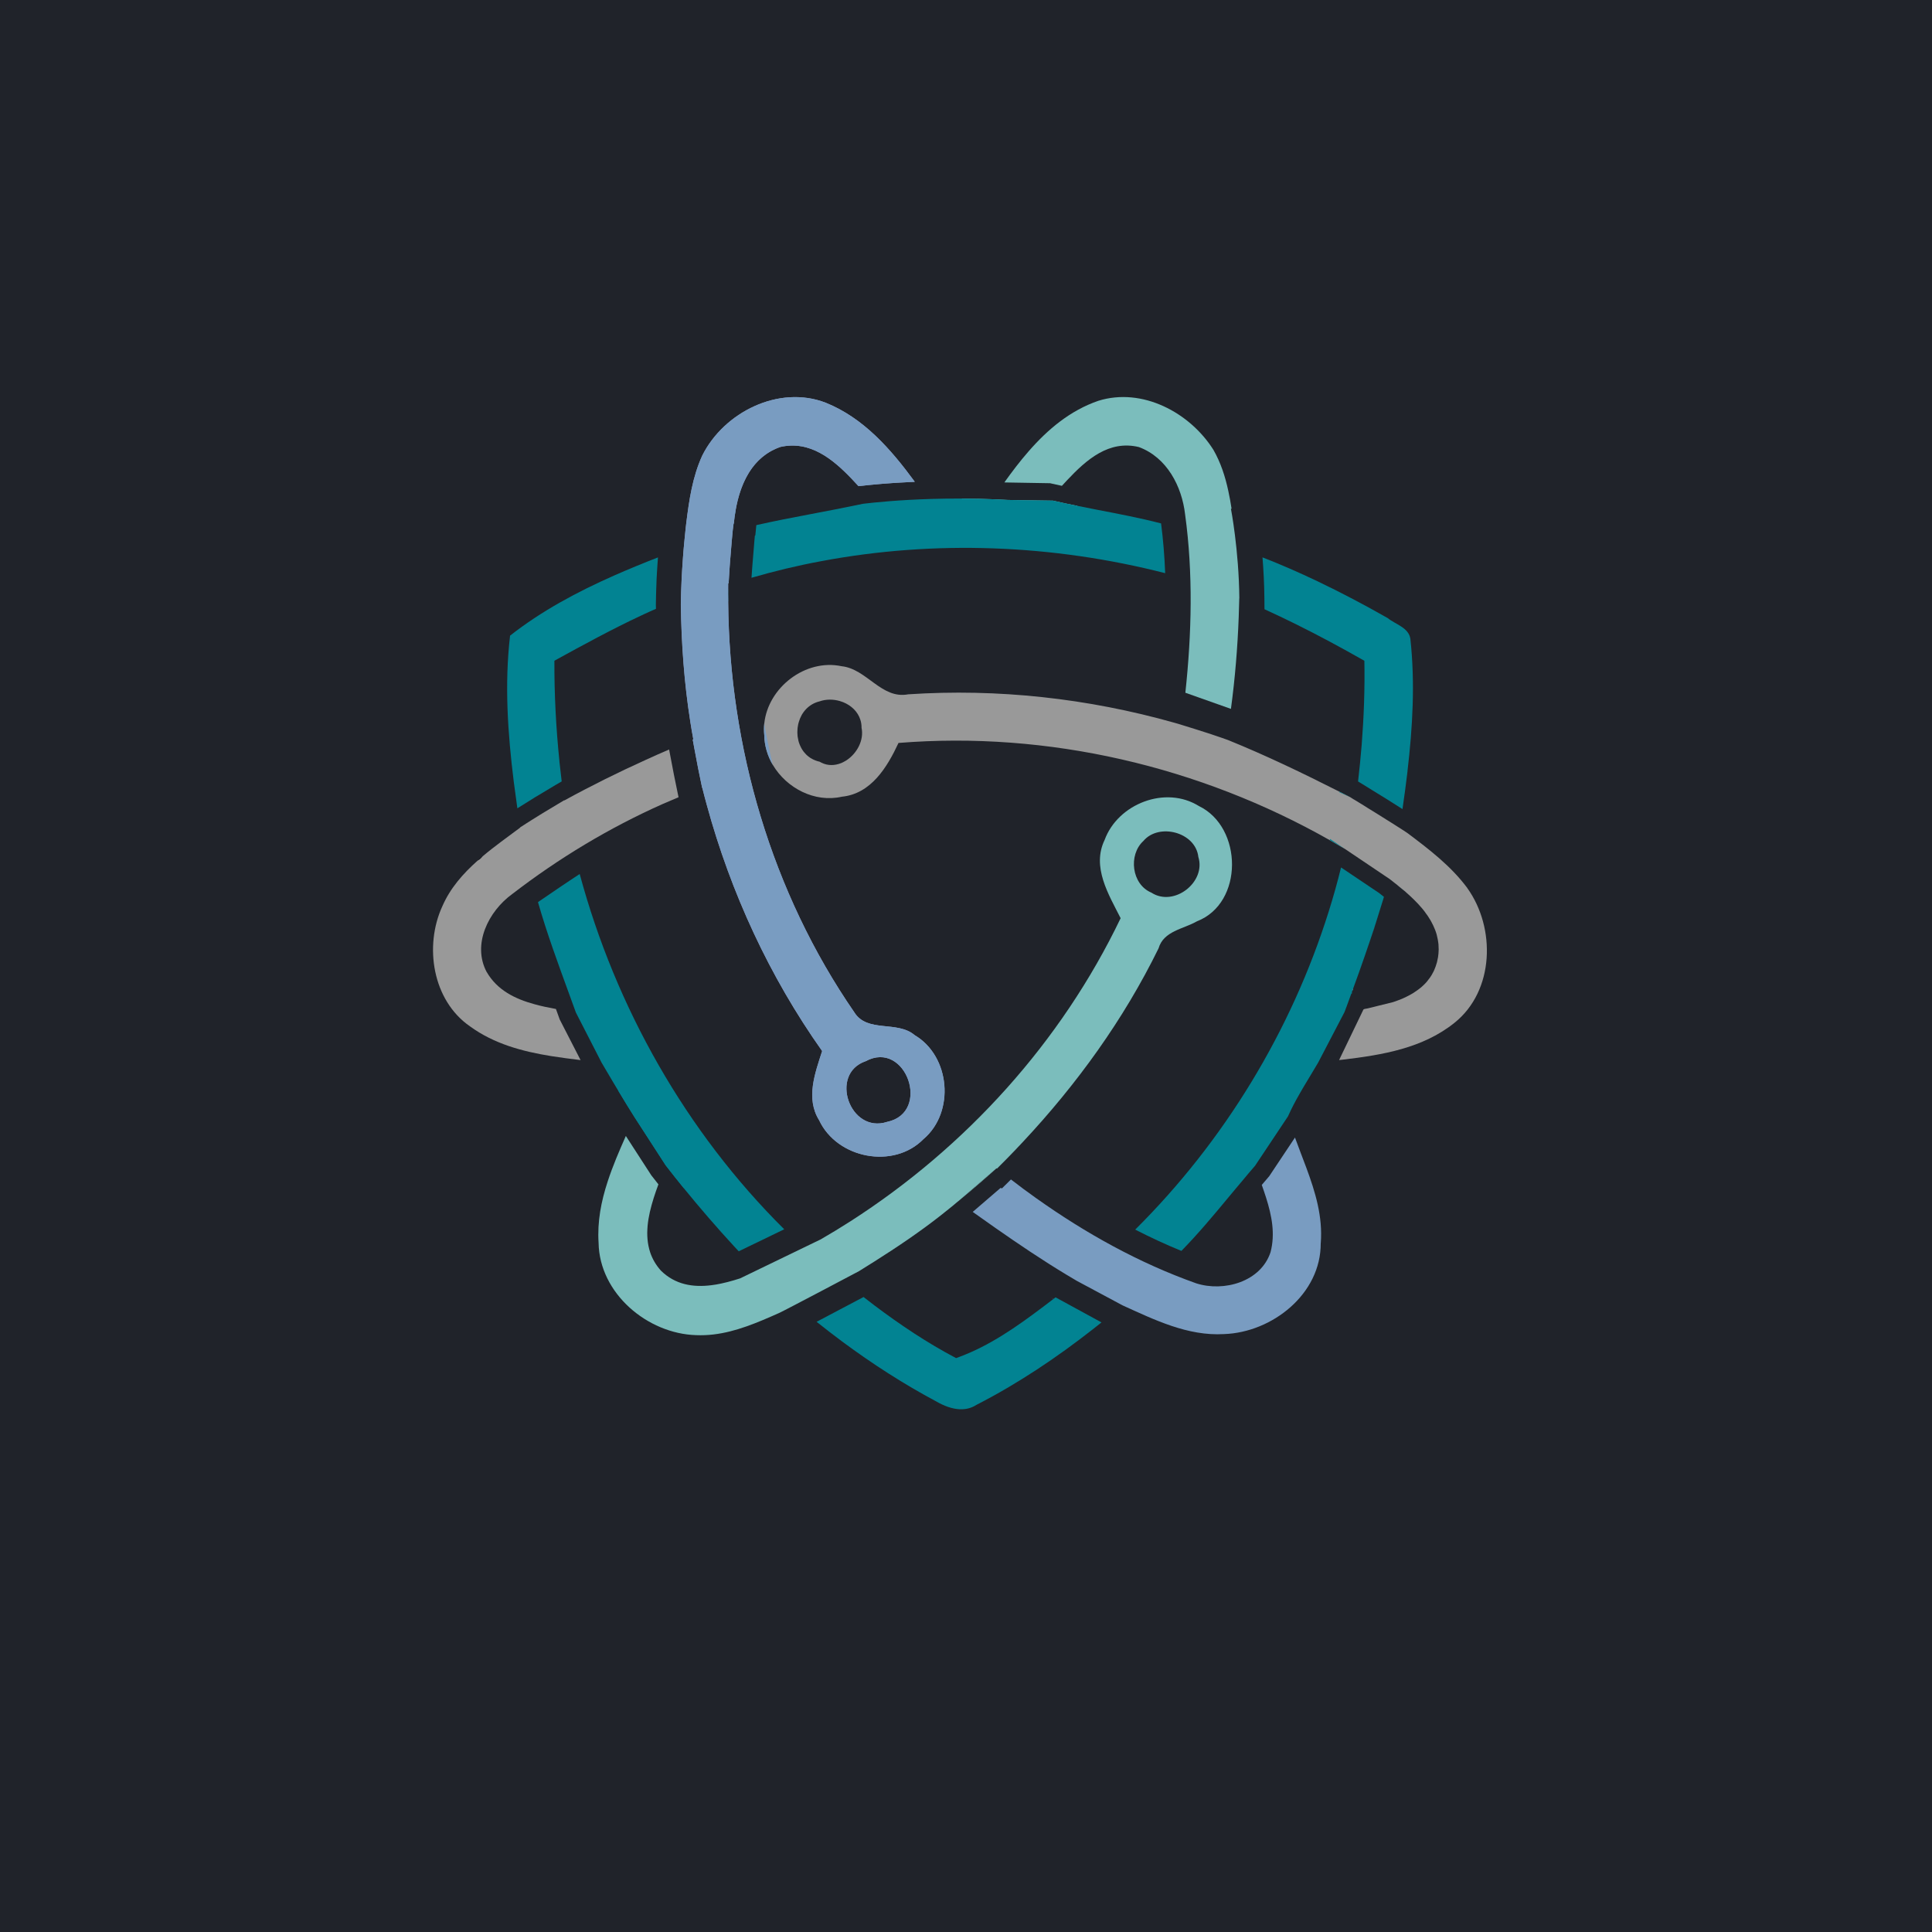
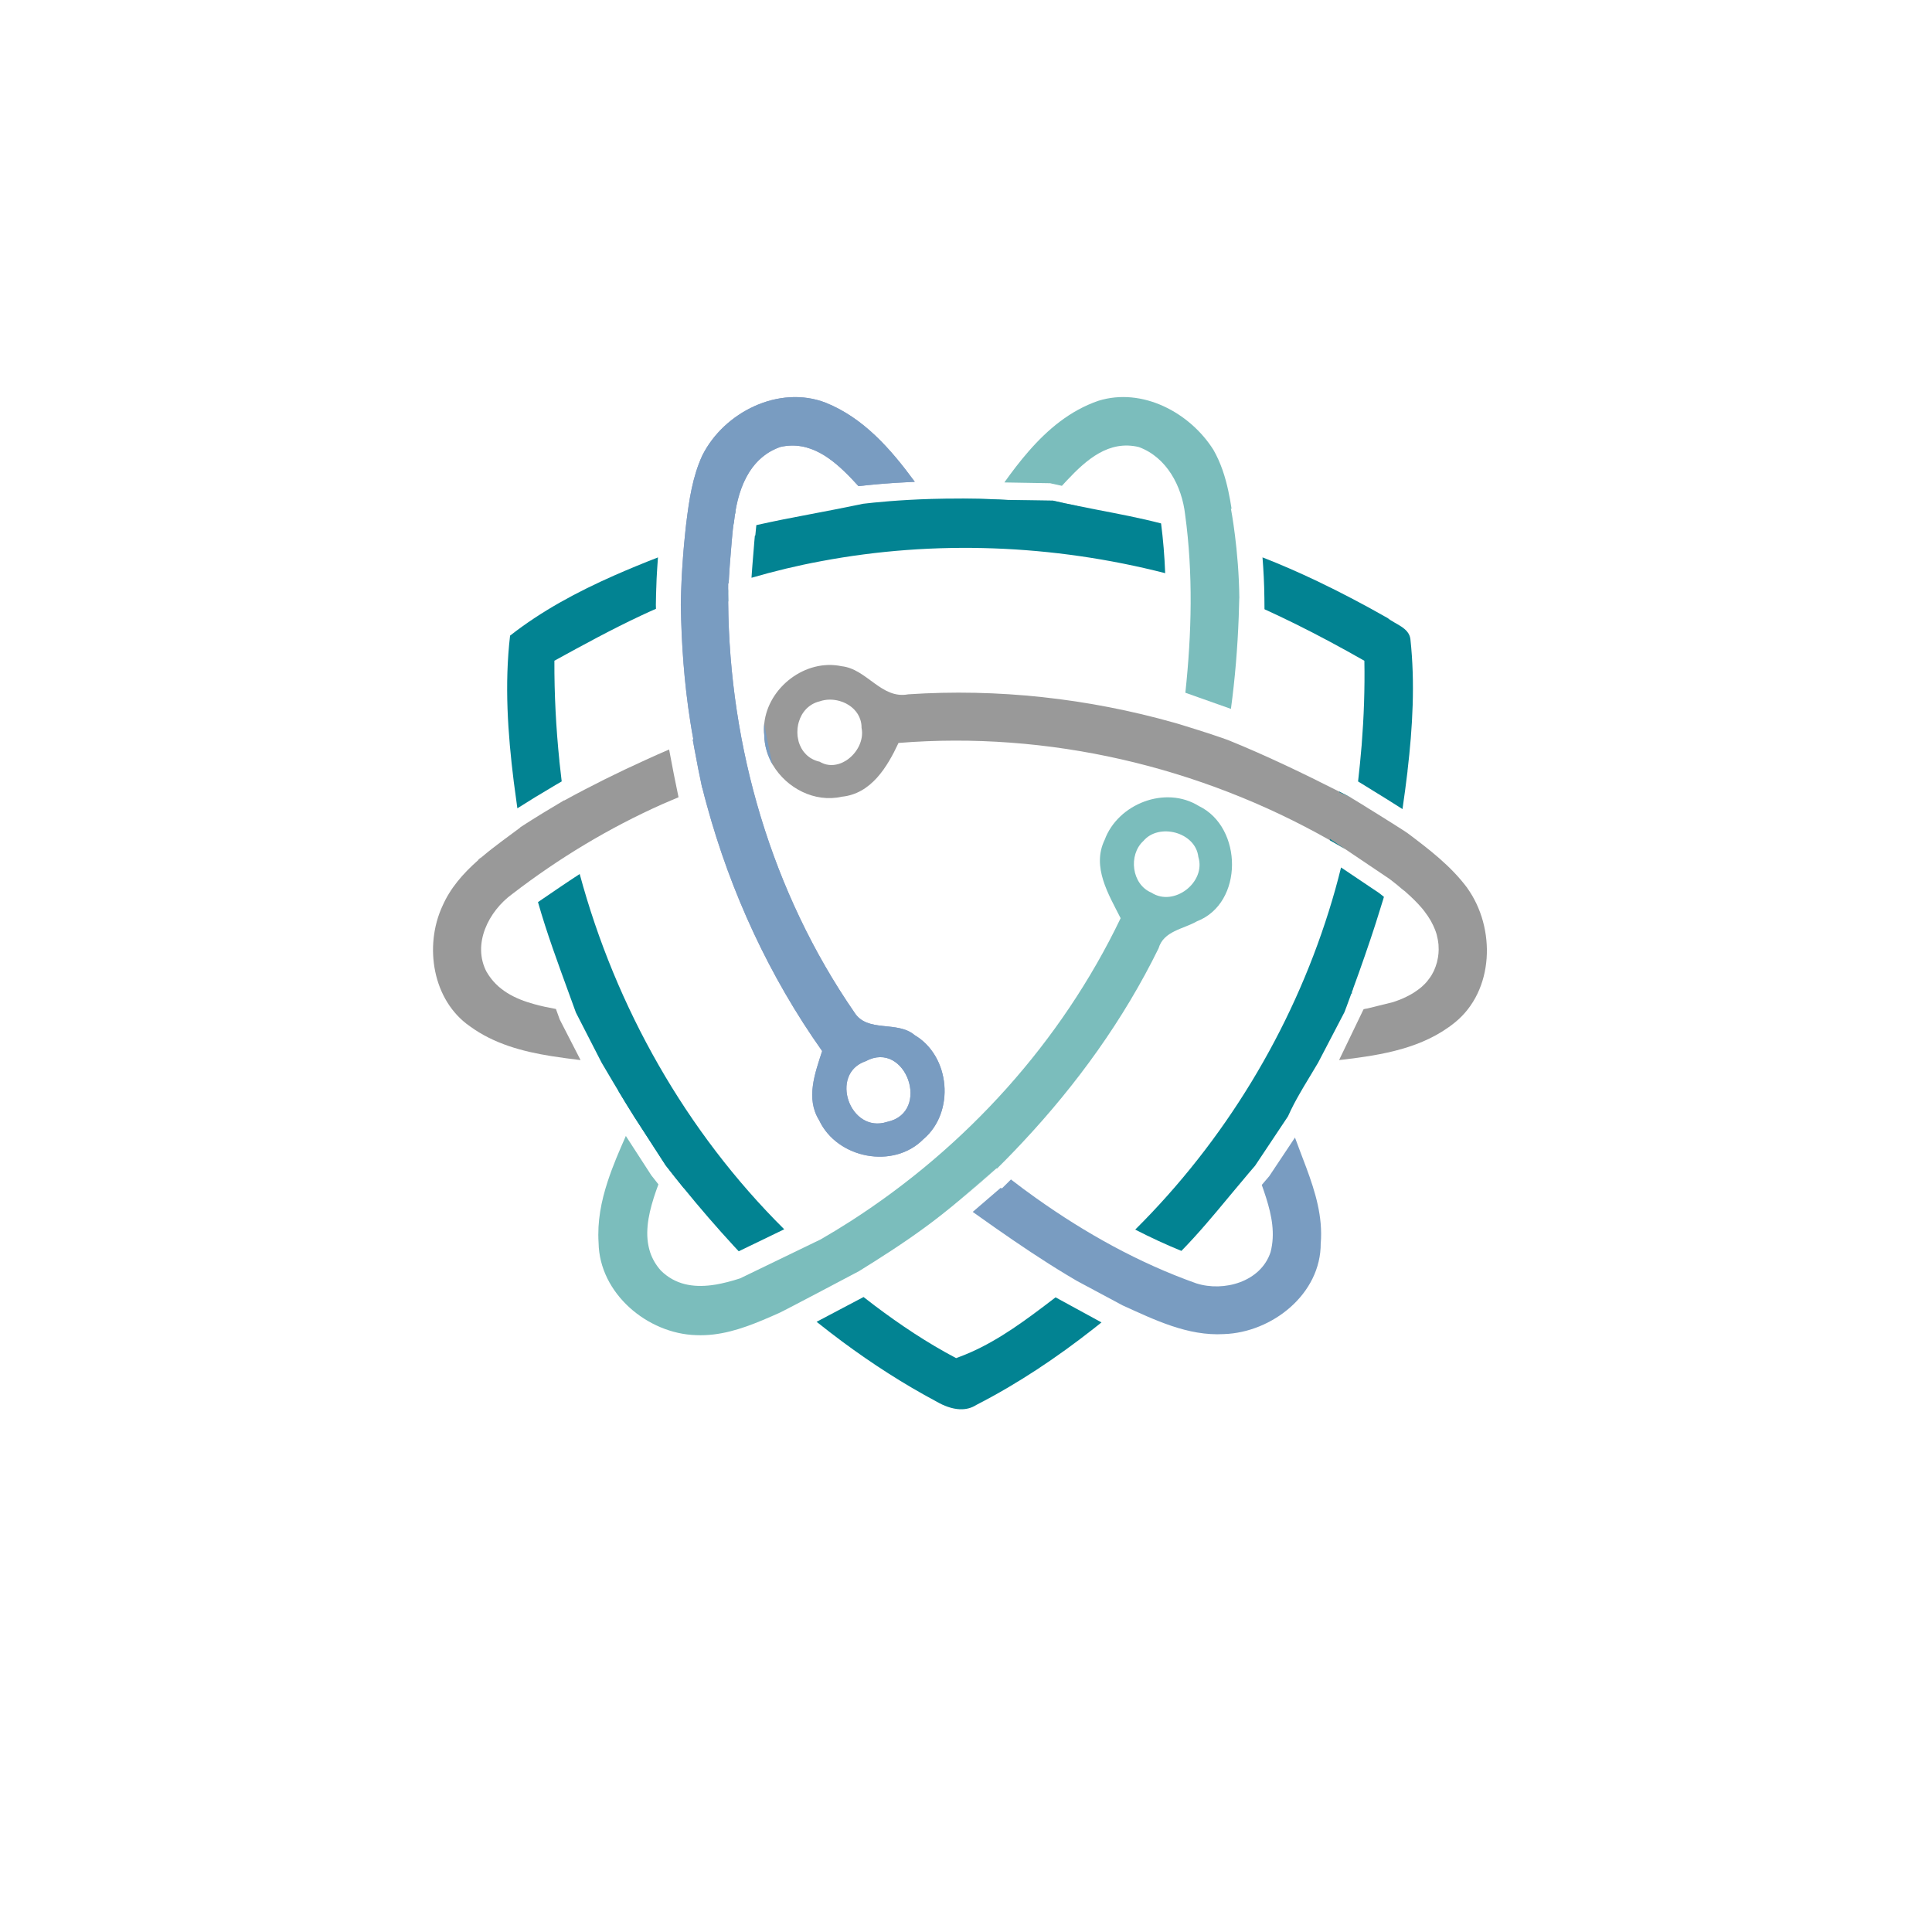
<svg xmlns="http://www.w3.org/2000/svg" id="Layer_1" data-name="Layer 1" viewBox="0 0 805 805">
  <defs>
    <style>
-       .cls-1 {
-         fill: #20232a;
-       }
- 
      .cls-2 {
        fill: #799cc1;
      }

      .cls-3 {
        fill: #8f9cc1;
      }

      .cls-4 {
        fill: #7bbdbc;
      }

      .cls-5 {
        fill: none;
      }

      .cls-6 {
        fill: #999;
      }

      .cls-7 {
        fill: #a7adbb;
      }

      .cls-8 {
        fill: #028392;
      }
    </style>
  </defs>
-   <rect class="cls-1" width="805" height="805" />
  <g>
    <path class="cls-5" d="m479.79,371.95c9.36,6.05,22.8-4.35,19.52-14.9-1.16-10.36-16.48-14.29-22.91-6.62-6.32,5.78-4.93,18.1,3.39,21.53Z" />
    <path class="cls-5" d="m479.79,371.95c9.36,6.05,22.8-4.35,19.52-14.9-1.16-10.36-16.48-14.29-22.91-6.62-6.32,5.78-4.93,18.1,3.39,21.53Z" />
    <path class="cls-5" d="m216.73,344.84c-5.15,3.88-10.6,7.72-15.64,11.97,2.89-3.24,8.93-7.65,15.62-12.04,0,.01.01.04.01.07Z" />
    <path class="cls-5" d="m479.79,371.95c9.36,6.05,22.8-4.35,19.52-14.9-1.16-10.36-16.48-14.29-22.91-6.62-6.32,5.78-4.93,18.1,3.39,21.53Z" />
    <path class="cls-5" d="m369.61,467.45c18.6-3.89,7.82-34.35-8.9-25.3-15.37,5.2-6.66,30.35,8.9,25.3Z" />
    <path d="m201.1,356.81c-.09.09-.18.19-.25.28-.63.73-1.24,1.23-1.82,1.5.69-.6,1.37-1.2,2.07-1.78Z" />
    <path class="cls-5" d="m369.62,467.45c18.6-3.89,7.82-34.35-8.9-25.3-15.37,5.2-6.66,30.35,8.9,25.3Z" />
    <path class="cls-5" d="m360.72,442.15c-15.37,5.2-6.66,30.35,8.9,25.3,18.6-3.89,7.82-34.35-8.9-25.3Z" />
    <path class="cls-5" d="m369.62,467.45c18.6-3.89,7.82-34.35-8.9-25.3-15.37,5.2-6.66,30.35,8.9,25.3Z" />
    <path class="cls-5" d="m479.79,371.95c9.36,6.05,22.8-4.35,19.52-14.9-1.16-10.36-16.48-14.29-22.91-6.62-6.32,5.78-4.93,18.1,3.39,21.53Z" />
    <path class="cls-5" d="m342.31,317.82c2.68,1.3,5.53,1.19,8.11.15-2.58,1.03-5.42,1.14-8.11-.15Z" />
    <path class="cls-5" d="m351.42,317.52s-.08.04-.12.06c.04-.02.08-.04.12-.06Z" />
    <path class="cls-5" d="m332.59,301.74c.07-.33.16-.66.26-.98-.1.32-.18.65-.26.98Z" />
    <path class="cls-5" d="m340.36,317.07c.37.12.75.22,1.15.31h0c-.39-.09-.78-.19-1.14-.31Z" />
    <path class="cls-5" d="m358.52,300.01c.31,1.01.48,2.09.47,3.24,1.06,5.13-1.89,10.6-6.2,13.48,4.31-2.88,7.26-8.34,6.2-13.47,0-1.15-.16-2.23-.47-3.24Z" />
    <path class="cls-5" d="m341.5,292.23c2.68-.93,5.63-.92,8.35-.15-2.71-.77-5.67-.79-8.35.15-4.54,1.1-7.45,4.51-8.65,8.5,1.2-3.99,4.11-7.4,8.64-8.5Z" />
    <path class="cls-5" d="m350.91,317.76c-.13.06-.25.12-.38.17.13-.05.25-.12.38-.17Z" />
    <path class="cls-5" d="m358.98,303.24c0-1.15-.16-2.23-.47-3.24-1.21-3.99-4.67-6.79-8.67-7.93-2.71-.77-5.67-.78-8.35.15-4.53,1.1-7.44,4.51-8.64,8.5,0,0,0,.02,0,.02-.1.32-.18.65-.26.98-1.37,6.11,1.12,13.18,7.76,15.33.37.12.75.22,1.14.31h0s0,0,0,0c.27.16.54.31.81.44,2.68,1.3,5.53,1.19,8.11.15.04-.01.07-.03.11-.04.13-.05.25-.12.38-.17.13-.06.26-.11.39-.18.04-.02.08-.04.12-.06.47-.24.93-.5,1.37-.8,4.31-2.88,7.26-8.34,6.2-13.48Z" />
    <path class="cls-5" d="m369.62,467.45c18.6-3.89,7.82-34.35-8.9-25.3-15.37,5.2-6.66,30.35,8.9,25.3Z" />
    <path class="cls-5" d="m303.38,247.35c.06-1.43.13-2.89.21-4.35-.06.02-.12.04-.18.06-.02,1.43-.03,2.86-.03,4.3Z" />
    <path class="cls-5" d="m358.52,300.01c-1.21-3.99-4.67-6.79-8.67-7.93-2.71-.77-5.67-.79-8.35.15-4.54,1.1-7.45,4.51-8.65,8.5,0,0,0,.02,0,.02-.1.32-.18.65-.26.98-1.37,6.11,1.12,13.18,7.76,15.33.37.12.75.22,1.15.31.27.16.54.31.81.44,2.68,1.3,5.53,1.19,8.11.15.04-.01.07-.03.11-.04.13-.05.25-.12.38-.17.13-.06.26-.11.39-.18.04-.02.08-.04.12-.06.47-.24.93-.5,1.37-.8,4.31-2.88,7.26-8.34,6.2-13.47,0-1.15-.16-2.23-.47-3.24Z" />
    <path class="cls-5" d="m358.52,300.01c-1.21-3.99-4.67-6.79-8.67-7.93-2.71-.77-5.67-.79-8.35.15-4.54,1.1-7.45,4.51-8.65,8.5,0,0,0,.02,0,.02-.1.32-.18.65-.26.98-1.37,6.11,1.12,13.18,7.76,15.33.37.12.75.22,1.15.31.27.16.54.31.81.44,2.68,1.3,5.53,1.19,8.11.15.04-.01.07-.03.11-.04.13-.05.25-.12.38-.17.13-.06.26-.11.39-.18.04-.02.08-.04.12-.06.47-.24.93-.5,1.37-.8,4.31-2.88,7.26-8.34,6.2-13.47,0-1.15-.16-2.23-.47-3.24Z" />
    <path class="cls-5" d="m476.4,350.42c-6.32,5.78-4.93,18.1,3.39,21.53,9.36,6.05,22.8-4.35,19.52-14.9-1.16-10.36-16.48-14.29-22.91-6.62Z" />
    <path class="cls-8" d="m303.38,247.35c0,1.08.01,2.15.03,3.23l-.41.12.39-5.45c0,.7-.01,1.4-.01,2.1Z" />
    <path class="cls-8" d="m303.55,243.01l.23-3.12c-.06,1.04-.13,2.07-.19,3.11-.01,0-.03.01-.04.01Z" />
    <path class="cls-8" d="m305.57,218.31l.07-.03c-.03.29-.15,1.14-.29,2.39l.22-2.36Z" />
    <path class="cls-8" d="m306.28,212.85l.2-.04c-.25,1.37-.44,2.73-.58,4.09l.38-4.04Z" />
    <path class="cls-3" d="m381.09,431.29c-7.31-6.2-19.75-.82-25.14-9.52-34.41-49.9-52.04-110.41-52.54-170.85v-.35c-.01-1.08-.03-2.15-.03-3.23,0-.7.01-1.4.01-2.1s0-1.46.01-2.19c.04-.01.1-.03.15-.04.01,0,.03-.01.04-.01.06-1.04.13-2.07.19-3.11.07-1.18.15-2.36.23-3.53.03-.5.06-.98.1-1.47.01-.18.03-.36.04-.54.04-.6.09-1.2.15-1.78.16-2.04.32-4.01.48-5.85.03-.42.06-.83.1-1.24,0-.03,0-.06.01-.09.07-.85.15-1.66.22-2.44.07-.8.16-1.56.22-2.26.15-1.26.26-2.1.29-2.39.03-.07.03-.12.03-.12l.1-.04c.03-.26.06-.53.09-.8.01-.13.03-.28.04-.42.15-1.36.34-2.72.58-4.09,1.94-11.36,6.98-22.53,18.69-26.6,12.26-2.77,21.75,4.93,29.85,13.43.92.96,1.81,1.93,2.69,2.89h.01c.54-.04,1.12-.12,1.77-.19.06,0,.1-.01.16-.01.34-.04.7-.07,1.07-.12.47-.04.95-.1,1.46-.15.64-.07,1.31-.13,2.01-.19.51-.06,1.05-.1,1.59-.15.48-.03.96-.07,1.46-.12.48-.04.99-.09,1.52-.13.82-.06,1.66-.12,2.54-.19.44-.03.88-.06,1.33-.09,1.96-.13,4.04-.25,6.25-.35.74-.03,1.52-.07,2.29-.1-.04-.07-.1-.16-.16-.23-9.88-13.45-21.18-26.37-36.93-32.72-19.49-7.55-42.44,3.93-51.45,21.99-4.1,8.93-5.49,18.61-6.69,28.28-.03.28-.07.67-.13,1.15-.01.16-.03.32-.06.5,0,.03,0,.04-.01.07-.01.13-.03.28-.04.42v.04c-.01.16-.03.34-.06.51-.12,1.18-.28,2.67-.44,4.39-.04.39-.07.8-.12,1.23-.07.77-.15,1.59-.22,2.44-.04.53-.09,1.07-.13,1.61-.01.15-.01.31-.03.45-.03.35-.06.72-.09,1.08-.12,1.61-.25,3.31-.35,5.09-.04.76-.09,1.53-.13,2.31-.06.8-.09,1.62-.13,2.44-.06,1.23-.12,2.48-.15,3.75-.03.36-.03.73-.04,1.09-.03.74-.04,1.49-.06,2.23-.03,1.04-.04,2.07-.06,3.11.23,16.29,1.4,32.58,3.94,48.69.38,2.47.8,4.92,1.26,7.37-.09.04-.16.07-.25.1.23,1.3.48,2.6.72,3.91,1.01,5.49,2.1,11.11,3.21,16.23.01-.01.04-.01.06-.03.6,2.38,1.21,4.74,1.87,7.11,10,36.63,26.12,71.56,48.07,102.57-2.96,9.2-6.93,19.72-1.27,28.8,7.47,16.01,31.08,20.64,43.56,7.81,13.12-11.23,11.12-34.5-3.78-43.27Zm-11.47,36.16c-15.56,5.04-24.26-20.1-8.89-25.3,16.72-9.05,27.49,21.4,8.89,25.3Z" />
    <path class="cls-5" d="m476.4,350.42c-6.32,5.78-4.93,18.1,3.39,21.53,9.36,6.05,22.8-4.35,19.52-14.9-1.16-10.36-16.48-14.29-22.91-6.62Z" />
    <path class="cls-5" d="m269.83,510.7c.09-.96.22-1.92.38-2.88-.16.96-.29,1.92-.38,2.88Z" />
    <path class="cls-5" d="m272.26,499.48c-.27.86-.52,1.71-.76,2.58.24-.86.5-1.72.76-2.58h0Z" />
    <path class="cls-5" d="m268.82,521.84c-.6-1.78-.95-3.6-1.12-5.46.16,1.86.52,3.69,1.12,5.46Z" />
    <path class="cls-5" d="m269.72,512.13c-.05.95-.06,1.9-.03,2.84-.03-.94-.02-1.88.03-2.84Z" />
    <path class="cls-5" d="m272.35,499.19c-.03.1-.06.2-.09.29h0c.03-.1.06-.2.09-.29Z" />
    <polygon class="cls-5" points="560.2 421.7 560.2 421.7 560.2 421.7 560.2 421.7 560.2 421.7" />
    <path class="cls-5" d="m358.52,300.01c-1.21-3.99-4.67-6.79-8.67-7.93-2.72-.77-5.66-.79-8.34.15-2.26.54-4.13,1.68-5.58,3.17l-.53.57c-.16.2-.32.41-.48.61-.31.41-.6.85-.85,1.3-.53.91-.93,1.87-1.23,2.86h0c-.1.34-.19.67-.26,1.01-1.02,4.53.1,9.61,3.46,12.79.47.44.96.85,1.52,1.21.83.55,1.77.99,2.79,1.33.32.1.64.19.99.26.06.01.1.03.16.04.26.16.53.31.8.44,2.69,1.3,5.53,1.18,8.1.16.04-.01.09-.03.12-.04.13-.06.25-.12.38-.18.13-.06.26-.12.39-.18.04-.03.07-.04.12-.07.47-.23.92-.5,1.37-.79,4.31-2.88,7.26-8.35,6.19-13.47.01-1.15-.16-2.23-.47-3.24Z" />
    <path class="cls-5" d="m560.2,421.7h0s.03-.08.04-.11h0s-.03.07-.04.11Z" />
    <polygon class="cls-5" points="560.2 421.7 560.2 421.7 560.2 421.7 560.2 421.7" />
    <path class="cls-5" d="m560.2,421.7s.03-.08.04-.11h0s-.03.08-.04.11Z" />
    <polygon class="cls-5" points="560.2 421.7 560.2 421.7 560.2 421.7 560.2 421.7" />
    <path class="cls-5" d="m560.2,421.7h0s0,0,0,0c.01,0,.03,0,.04,0h0s-.03,0-.04,0Z" />
    <path class="cls-5" d="m560.24,421.7h0c.31-.04.62-.09.93-.13-.31.04-.63.09-.93.13Z" />
    <path class="cls-5" d="m560.2,421.7s.03,0,.04,0h0s-.03,0-.04,0Z" />
    <path class="cls-5" d="m561.18,421.56c-.31.04-.63.09-.93.13h0c.32-.05.65-.09.98-.14-.02,0-.03,0-.05,0Z" />
    <polygon class="cls-5" points="560.2 421.7 560.2 421.7 560.2 421.7 560.2 421.7" />
    <path class="cls-5" d="m358.52,300.01c-1.21-3.99-4.67-6.79-8.67-7.93-2.72-.77-5.66-.79-8.34.15-2.26.54-4.13,1.68-5.58,3.17l-.53.57c-.16.2-.32.41-.48.61-.31.41-.6.85-.85,1.3-.53.91-.93,1.87-1.23,2.86h0c-.1.34-.19.67-.26,1.01-1.02,4.53.1,9.61,3.46,12.79.47.44.96.85,1.52,1.21.83.55,1.77.99,2.79,1.33.32.1.64.19.99.26.06.01.1.03.16.04.26.16.53.31.8.44,2.69,1.3,5.53,1.18,8.1.16.04-.01.09-.03.12-.04.13-.06.25-.12.38-.18.13-.06.26-.12.39-.18.04-.03.07-.04.12-.07.47-.23.92-.5,1.37-.79,4.31-2.88,7.26-8.35,6.19-13.47.01-1.15-.16-2.23-.47-3.24Z" />
    <path class="cls-5" d="m581.46,368.17s0,0,.01.01c.17.13.34.26.51.4-.18-.14-.35-.27-.52-.41Z" />
    <path class="cls-5" d="m578.84,366.13h0c.78.6,1.57,1.23,2.37,1.86.05.04.1.08.16.12-.85-.67-1.7-1.34-2.53-1.98Z" />
    <path class="cls-5" d="m579.15,366.37l-.31-.23h0c.1.06.2.15.31.23Z" />
    <path class="cls-5" d="m585.64,371.62c-.23-.2-.47-.39-.71-.59.37.32.74.63,1.11.95-.13-.11-.25-.24-.38-.35,0,0-.01-.01-.02-.02Z" />
    <path class="cls-5" d="m582.27,368.84c-.26-.23-.54-.45-.8-.66.17.15.34.26.51.39.1.07.19.16.29.26Z" />
    <path class="cls-5" d="m581.37,368.1c-.05-.04-.1-.08-.16-.12.09.07.17.13.26.2,0,0,0,0-.01-.01-.03-.02-.06-.05-.09-.07Z" />
    <polygon class="cls-5" points="578.84 366.13 578.84 366.14 578.84 366.13 578.84 366.13" />
    <path class="cls-7" d="m563.76,412.08c-.09.25-.17.5-.28.74l-1.07-.39-5.78-2.13.26-.72,5.8,2.1,1.07.39Z" />
    <polygon class="cls-7" points="570.62 414.56 570.61 414.58 570.61 414.56 570.62 414.56" />
    <path class="cls-7" d="m563.76,412.08c-.09.25-.18.5-.28.75.09-.25.18-.5.28-.75Z" />
    <polygon class="cls-7" points="570.35 415.34 570.33 415.35 570.33 415.34 570.35 415.34" />
    <path class="cls-7" d="m560.2,421.7s.03-.08.04-.12h0s-.03.08-.04.12Z" />
    <path class="cls-7" d="m576.23,375.1c-.08.26-.16.52-.24.79.08-.26.16-.52.24-.79Z" />
    <path class="cls-7" d="m573.25,384.64c-.26.85-.53,1.69-.8,2.53-.48,1.46-.96,2.92-1.46,4.37.76-2.29,1.52-4.58,2.26-6.89Z" />
    <path class="cls-5" d="m476.4,350.42c-6.32,5.78-4.93,18.1,3.39,21.53,9.36,6.04,22.8-4.35,19.52-14.91-1.15-10.37-16.48-14.29-22.91-6.63Z" />
    <path class="cls-5" d="m476.4,350.42c-6.32,5.78-4.93,18.1,3.39,21.53,9.36,6.04,22.8-4.35,19.52-14.91-1.15-10.37-16.48-14.29-22.91-6.63Z" />
    <polygon class="cls-5" points="329.83 543.89 329.83 543.89 320.42 535.69 329.83 543.89" />
    <path class="cls-4" d="m438.77,208.61c3.38.79,6.77,1.5,10.17,2.17l-2.77,3.06-5.86-1.23c-1.35-.29-2.69-.58-4.02-.88l-17.49-.29-20.01-.79,1.75-2.46.33-.46c4.63.02,9.54.13,14.65.35l-.02.15c.04-.06.06-.1.1-.15,1.44.06,2.88.15,4.36.23l18.8.29Z" />
    <path class="cls-4" d="m512.9,211.96l.26.03c-.38-2.5-.82-4.96-1.36-7.42-1.28-5.97-3.14-11.77-6.2-17.12-9.8-15.56-29.66-26.16-47.96-20.45-11.72,4.03-21.05,11.87-29.05,21.05-3.61,4.13-6.95,8.53-10.1,12.95l.73.03,18.35.31.74.18c1.37.31,2.76.61,4.15.91.69-.76,1.4-1.53,2.12-2.29,8.13-8.66,17.47-16.86,29.94-13.87,11.66,4.31,17.94,16.32,19.28,28.12,3.37,24.58,2.74,49.56.1,74.25l18.99,6.73c1.71-12.7,2.76-25.46,3.24-38.26.1-2.6.18-5.21.23-7.82t.03.01c-.19-20.23-3.5-37.31-3.5-37.31Z" />
    <g>
      <path class="cls-6" d="m202.82,405.05c4.38,7.54,11.8,11.17,19.82,13.36,2.96.83,6,1.46,9,2l1.58,4.38,8.69,16.92c-4.08-.5-8.17-1.02-12.25-1.67-12.07-1.94-23.84-5.11-33.87-12.42-15.61-10.82-19.11-33.43-11.48-50.02,3.29-7.57,8.65-13.63,14.71-19.01.58-.29,1.21-.77,1.83-1.5.06-.1.15-.21.25-.29,5.02-4.25,10.48-8.09,15.63-11.96,0-.04-.02-.06-.02-.08.79-.5,1.58-1.02,2.38-1.54.79-.5,1.6-1.02,2.4-1.52,1.17-.73,2.33-1.46,3.54-2.21.63-.4,1.27-.77,1.92-1.17,2.61-1.6,5.31-3.21,8.13-4.88,0,.04.02.08.02.1,11.13-6.11,22.47-11.73,34.03-16.96,3.21-1.48,6.44-2.9,9.67-4.29l.31,1.65c1.15,6.21,2.25,11.77,3.27,16.57l.35,1.67c-2.23.92-4.44,1.88-6.63,2.83-22.28,9.92-43.33,22.61-62.65,37.49-9.88,7.15-16.84,20.94-10.65,32.55Z" />
      <path class="cls-6" d="m611.42,370.06c-6.79-9.17-15.92-16.15-25.01-22.97-.58-.4-1.25-.83-1.96-1.29l-1.5-.96-1.21-.77-1.94-1.23-2-1.25-1.92-1.21-2.67-1.67c-1.13-.69-2.21-1.38-3.25-2,0,0-1.19-.75-1.48-.94-1.46-.92-2.79-1.73-3.83-2.35l-.44-.27h-.04l-.56-.35-1.02-.65-.12-.06c-1.48-.77-2.96-1.52-4.44-2.25-15.21-7.69-30.55-15.09-46.35-21.49-.88-.33-1.79-.65-2.71-.96-1.13-.4-2.25-.77-3.4-1.15-.35-.13-.69-.25-1.02-.35-.06-.02-.17-.04-.23-.08-4.36-1.42-8.61-2.73-11.77-3.71-.5-.15-.98-.29-1.42-.44-.69-.19-1.29-.38-1.81-.52-36.01-10.17-73.59-14.32-110.91-11.84-11.17,2.13-17.21-10.59-27.74-11.71-15.11-3.21-30.64,8.88-32.22,23.84-.17,1.6-.17,3.25,0,4.9.06,4.42,1.38,8.65,3.54,12.36,0,.02.02.02.02.02,5.71,9.65,17.4,15.84,28.78,13.25,12.21-1.23,18.9-12.36,23.59-22.4,62.36-5.02,125.44,9.75,179.69,40.51,2.15,1.21,4.27,2.44,6.38,3.69l18.42,12.4.21.15c.21.15.42.31.63.48.23.19.48.4.73.58.19.15.4.29.58.46.13.08.25.17.35.27.04.02.06.04.08.06l.02.02c.08.06.17.15.27.21.06.04.15.1.25.19.08.06.19.17.29.25l.58.5c.46.35.9.73,1.35,1.1.25.21.48.4.73.58.23.21.46.4.69.58,0,.02.02.02.02.02.12.13.25.25.38.35,1.06.92,2.08,1.88,3.08,2.86.04.04.1.1.15.15.6.58,1.19,1.19,1.75,1.79.04.06.08.1.12.15.46.5.92,1,1.35,1.52.04.06.1.15.17.19.38.48.73.94,1.1,1.4.04.06.06.12.1.17.38.5.73.98,1.06,1.46.04.06.08.15.13.21.33.5.67,1.02.96,1.52.04.08.08.12.1.19.1.19.19.35.29.52.58,1.02,1.06,2.1,1.5,3.19.06.19.15.35.21.54.12.31.23.65.33.96.06.23.12.44.19.63.19.73.35,1.44.48,2.17.06.44.15.85.19,1.29.02.21.06.42.08.65,0,.19,0,.38.02.58.02.52.06,1.02.06,1.56-.02.5-.04,1-.08,1.5v.1c-.04.5-.1,1.02-.19,1.56-.1.63-.23,1.23-.38,1.83-.02.1-.06.23-.08.35-.15.46-.27.94-.44,1.4-.02.1-.06.21-.1.31-.17.46-.35.94-.56,1.4-.02.06-.04.1-.06.17-.25.5-.48,1-.77,1.48-.06.15-.15.29-.23.42-.02.06-.06.1-.08.15-.42.67-.85,1.31-1.35,1.9-.17.23-.33.46-.5.67-.08.1-.19.21-.27.31-.29.33-.58.65-.9.96-.12.1-.23.23-.35.33-.31.29-.6.56-.92.85-.15.1-.27.21-.42.33-.29.25-.63.48-.94.73-.17.12-.31.25-.48.33-.31.25-.63.46-.98.67-.17.13-.33.23-.48.33-.35.21-.69.42-1.04.6-.19.1-.33.21-.52.29-.38.21-.73.4-1.13.58-.15.08-.31.17-.48.25-.54.25-1.08.5-1.65.75-.06.02-.1.04-.17.06-.44.17-.88.35-1.33.52-.71.29-1.44.52-2.17.77l-10.55,2.61c-.48.08-.94.17-1.42.25-.02.04-.02.06-.04.1l-.27.06-10.17,21.11c.52-.06,1.04-.1,1.58-.17,16.48-1.96,33.34-4.75,46.54-15.38,16.63-13.32,17.21-39.51,5.31-56.1Zm-258.63-53.33c-.44.29-.9.54-1.35.77-.04.04-.08.06-.12.08-.13.06-.27.12-.4.17-.13.06-.25.13-.38.19-.04,0-.08.02-.13.04-2.56,1.02-5.42,1.15-8.09-.17-.15-.06-.25-.13-.4-.21-.13-.06-.27-.15-.42-.23-.06-.02-.1-.02-.17-.04-.35-.06-.67-.17-.98-.27-.19-.04-.35-.15-.54-.19-.23-.1-.5-.19-.73-.31h-.02c-.17-.08-.33-.17-.52-.27-.02,0-.06-.04-.08-.04h-.02c-.19-.1-.4-.23-.58-.35-.1-.04-.21-.08-.29-.15-.04-.02-.06-.04-.08-.06-.08-.06-.15-.12-.23-.19-.02,0-.06-.04-.1-.06-.06-.02-.1-.08-.17-.12-.25-.19-.48-.4-.71-.58-.06-.04-.1-.1-.15-.15-.08-.04-.15-.12-.21-.19-.31-.31-.6-.65-.88-.98-.1-.1-.17-.19-.25-.31-.29-.4-.58-.81-.81-1.25-.02-.02-.06-.04-.06-.08,0-.02-.02-.06-.04-.08-.21-.4-.4-.79-.58-1.21-.04-.13-.1-.25-.15-.38-.19-.46-.35-.94-.46-1.42-.02-.06-.04-.15-.04-.21-.1-.42-.19-.85-.25-1.29-.04-.15-.04-.31-.08-.48-.04-.46-.08-.92-.08-1.38v-.35c0-.42.02-.83.06-1.25v-.02c.02-.15.02-.33.04-.48.06-.46.13-.92.23-1.38,0-.04,0-.08.02-.1.06-.33.17-.67.27-1,.29-1,.69-1.96,1.21-2.88.25-.44.54-.88.85-1.29.17-.21.31-.42.48-.6l.52-.58c1.46-1.48,3.31-2.63,5.59-3.17,2.67-.94,5.63-.92,8.34-.15.48.15.96.31,1.42.48,3.38,1.35,6.19,3.94,7.25,7.46.31,1,.48,2.08.46,3.23,1.08,5.13-1.88,10.61-6.19,13.48Z" />
    </g>
    <path class="cls-5" d="m369.61,467.46c18.6-3.9,7.83-34.35-8.89-25.3-15.37,5.2-6.67,30.34,8.89,25.3Z" />
    <path class="cls-5" d="m479.79,371.95c9.36,6.04,22.8-4.35,19.52-14.91-1.15-10.37-16.48-14.29-22.91-6.63-6.32,5.78-4.93,18.1,3.39,21.53Z" />
    <path class="cls-5" d="m399.14,500.63s-.02-.01-.03-.02c-.64.55-1.28,1.08-1.92,1.62.66-.54,1.32-1.08,1.95-1.6Z" />
    <path class="cls-2" d="m318.44,301.43c-.17,1.6-.17,3.25,0,4.9.06,4.42,1.38,8.65,3.54,12.36-1.33-5.69-2.52-11.46-3.54-17.26Z" />
    <path class="cls-2" d="m384.87,474.57c13.12-11.23,11.12-34.5-3.78-43.27-7.31-6.2-19.75-.82-25.14-9.52-34.41-49.9-52.04-110.41-52.54-170.85-.01-1.2-.03-2.38-.03-3.58.01-1.43.01-2.86.03-4.29.06-.01.13-.04.19-.06.06-1.04.13-2.07.19-3.11.07-1.18.15-2.36.23-3.53.04-.67.09-1.34.15-2.01.2-2.69.42-5.27.63-7.64.03-.42.06-.83.1-1.24.16-1.75.32-3.37.45-4.79.19-1.58.32-2.51.32-2.51l.1-.04c1.24-13.01,5.85-27.2,19.4-31.91,12.26-2.77,21.75,4.93,29.85,13.43.92.96,1.82,1.94,2.7,2.91,4.67-.55,12.88-1.36,23.45-1.8-.04-.07-.1-.16-.16-.23-9.88-13.45-21.18-26.37-36.93-32.72-19.49-7.55-42.44,3.93-51.45,21.99-4.1,8.93-5.49,18.61-6.69,28.28-.03.28-.07.67-.13,1.15-.01.16-.03.32-.06.5,0,.03,0,.04-.01.07-.01.13-.03.28-.04.42v.04c-.01.16-.03.34-.06.51-.12,1.18-.28,2.67-.44,4.39v.1c-.04.36-.07.73-.12,1.12-.07.77-.15,1.59-.22,2.44-.04.53-.09,1.07-.13,1.61-.01.15-.01.31-.03.45l-.1,1.21c-.04.76-.1,1.55-.16,2.35-.06.83-.12,1.71-.18,2.61l-.13,2.22c-.01.16-.01.31-.03.45-.01.28-.03.55-.04.83h0c-.01.28-.03.53-.03.79-.01.15-.01.31-.03.45-.06,1.09-.1,2.22-.13,3.36,0,.1-.01.2-.01.31,0,0-.03.77-.04.98v.2c-.03.66-.04,1.33-.06,1.99v.19c-.03,1.08-.04,2.1-.06,3.12v.04c.23,16.29,1.4,32.58,3.94,48.69.38,2.47.8,4.92,1.26,7.37-.09.04-.16.07-.25.1.23,1.3.48,2.6.72,3.91,1.01,5.49,2.1,11.11,3.21,16.23.01-.01.04-.01.06-.03.6,2.38,1.21,4.74,1.87,7.11,10,36.63,26.12,71.56,48.07,102.57-2.96,9.2-6.93,19.72-1.27,28.8,7.47,16.01,31.08,20.64,43.56,7.81Zm-24.15-32.41c16.72-9.05,27.49,21.4,8.89,25.3-15.56,5.04-24.26-20.1-8.89-25.3Z" />
    <path class="cls-4" d="m396.81,502.54c.13-.11.26-.21.39-.32.64-.54,1.28-1.07,1.92-1.62,0,0,0,0,0,0-.76.65-1.53,1.3-2.31,1.94Z" />
    <path class="cls-2" d="m437.73,540.56c1.19.71,2.4,1.42,3.61,2.13l15.53,8.32-19.13-10.44Z" />
    <g>
      <path class="cls-8" d="m483.77,218.09c-8.75-2.27-17.65-3.96-26.53-5.67-2.77-.54-5.52-1.08-8.29-1.65-3.4-.67-6.79-1.38-10.17-2.17l-18.8-.29c-1.48-.08-2.92-.17-4.36-.23-.04.04-.06.08-.1.15l.02-.15c-5.11-.23-10.02-.33-14.65-.35-4.42-.02-8.61.04-12.5.15.04.06.1.15.15.23-.04-.08-.1-.15-.17-.23-13.78.4-23.99,1.46-28.72,2.02-.85.19-1.69.35-2.52.52-2.79.58-5.59,1.15-8.38,1.69-3.65.71-7.29,1.4-10.94,2.1-7.59,1.42-15.15,2.9-22.67,4.59l-.42,4.29-.19.08-.27,2.96c-.04.42-.08.75-.08,1.08-.23,2.46-.44,5.02-.63,7.67-.08.71-.1,1.31-.15,1.94-.1,1.21-.17,2.35-.25,3.52l-.02.4c9.52-2.77,19.17-5.09,28.93-6.9,47.39-8.94,96.72-6.98,143.43,4.98-.27-7.15-.85-14.05-1.71-20.74Z" />
      <g>
        <path class="cls-8" d="m562.46,332.08c-1.47-.76-2.96-1.5-4.44-2.25l-.03.25,4.58,2.07s-.09-.06-.12-.07Z" />
        <path class="cls-8" d="m563.62,332.8l.55.35h.03c-.2-.13-.39-.25-.58-.35Z" />
        <path class="cls-8" d="m577.81,341.59l5.14,3.26c-1.58-1.02-3.33-2.13-5.14-3.26Z" />
        <path class="cls-8" d="m586.45,321.34h.02c-.63,5.27-1.33,10.52-2.1,15.78-1.46-.94-3.02-1.92-4.58-2.9-.69-.44-1.4-.88-2.08-1.31-1.35-.83-2.69-1.67-3.92-2.42-.48-.31-.94-.58-1.38-.85-1.54-.96-2.9-1.79-3.94-2.44-.29-.19-.56-.35-.81-.5-.25-.15-.46-.27-.65-.4-.19-.1-.33-.21-.46-.27-.17-.1-.27-.19-.29-.19l-.23-.15-.17-.06c.58-5.04,1.08-10.13,1.5-15.19.92-11.67,1.35-23.38,1.13-35.12-9.46-5.38-19.03-10.55-28.76-15.36-4.27-2.1-8.54-4.15-12.86-6.11l-.04-4.67c-.06-6.04-.38-11.8-.79-16.94,7.73,3,15.32,6.34,22.8,9.9,9.96,4.75,19.74,9.92,29.34,15.38,3.23,2.63,8.84,3.98,9.48,8.71,2,18.36.94,36.8-1.21,55.1Z" />
        <path class="cls-8" d="m285.14,225.82c0,.19-.02.35-.04.56-.02.21-.04.42-.06.63l.1-1.19Z" />
        <path class="cls-8" d="m274.15,232.28l-.29,4.17-.13,2.1c0,.1-.15,2.69-.15,2.69-.04,1.15-.1,2.33-.12,3.52l-.02.33-.04,1.33c-.04.65-.04,1.29-.06,1.98v.25c-.02,1.02-.04,1.98-.06,3.13v.35c0,.52.02,1.02.04,1.54-2.04.88-4.06,1.81-6.06,2.75-12.34,5.77-24.32,12.32-36.26,18.88-.06,14,.67,27.97,2.1,41.89h-.02c.29,2.79.63,5.61.96,8.4l-2.65,1.54c-5.88,3.46-11.17,6.69-15.82,9.67-.52-3.69-1.02-7.38-1.5-11.07-2.52-20.22-3.9-40.62-1.54-60.88,13.15-10.32,27.97-18.24,43.31-25.03,6.06-2.67,12.19-5.19,18.32-7.57Z" />
        <path class="cls-8" d="m224.16,375.88c3.67,12.92,8.34,25.51,12.92,38.1.96,2.63,1.92,5.27,2.88,7.92l10.71,20.88c1.54,2.65,3.11,5.31,4.69,7.94.77,1.29,1.52,2.58,2.31,3.86,2.17,3.63,4.38,7.23,6.63,10.8l13.05,20.17c2.48,3.19,4.98,6.36,7.52,9.48,6.75,8.29,13.73,16.38,20.99,24.26.65.71,1.29,1.4,1.94,2.08l18.96-9.17c-40.91-40.58-70.21-92.43-85.22-148.03-5.86,3.81-11.63,7.79-17.38,11.71Z" />
        <path class="cls-8" d="m434.08,544.92c-10.67,8.04-21.72,15.73-34.1,20.36-.54.19-1.06.42-1.6.6-12-6.31-23.28-13.86-34.1-22.01-1.5-1.13-2.98-2.27-4.46-3.44h-.02c-5.48,2.92-13.17,6.98-19.55,10.32,3.5,2.81,7.07,5.54,10.67,8.23,12.48,9.25,25.59,17.71,39.33,25.03,2.94,1.71,6.36,3.04,9.73,3.19v-.02c2.38.1,4.71-.42,6.86-1.81,17.26-8.84,33.45-19.69,48.73-31.68,1.13-.9,2.25-1.77,3.38-2.69l-19.13-10.44c-1.9,1.46-3.81,2.92-5.73,4.36Z" />
        <polygon class="cls-8" points="570.33 415.35 570.35 415.34 570.33 415.34 570.33 415.35" />
        <polygon class="cls-8" points="570.61 414.58 570.62 414.56 570.61 414.56 570.61 414.58" />
        <path class="cls-8" d="m554.07,350.08c2.15,1.2,4.26,2.42,6.38,3.69l-6.25-4.2-.13.51Z" />
        <path class="cls-8" d="m579.15,366.37c.19.15.38.29.56.42-.22-.18-.42-.34-.63-.5.01.03.04.06.07.07Z" />
        <path class="cls-8" d="m584.21,370.43c.25.2.48.39.73.6v-.04s-2.07-1.66-2.07-1.66c.45.36.89.73,1.34,1.11Z" />
        <path class="cls-8" d="m570.36,369.23l-11.59-7.79c-1.5,6.13-3.21,12.23-5.11,18.26-15.63,49.85-43.58,95.83-80.65,132.63,6.42,3.31,12.84,6.27,19.24,8.88,6.98-7.13,13.38-14.8,19.74-22.47,1.04-1.25,2.08-2.5,3.13-3.75.77-.94,1.56-1.85,2.33-2.77,1.81-2.19,3.65-4.36,5.5-6.5l13.71-20.57c1.46-3.29,3.13-6.44,4.92-9.54.48-.85.98-1.71,1.48-2.56.48-.81.96-1.6,1.44-2.4.73-1.23,1.48-2.46,2.23-3.71.83-1.38,1.67-2.77,2.5-4.19l10.96-21.01v-.02s.04-.08.06-.13c.15-.38.29-.77.44-1.15v-.06c.08-.19.15-.38.23-.56.73-1.94,1.44-3.87,2.14-5.83h.24v-.65s0-.01,0-.02c.04-.17.1-.31.17-.48.1-.25.19-.5.27-.75.83-2.27,1.65-4.54,2.48-6.84.81-2.27,1.6-4.54,2.4-6.84.81-2.29,1.58-4.58,2.35-6.88.75-2.29,1.52-4.58,2.27-6.9.92-2.9,1.85-5.81,2.73-8.73.08-.27.17-.52.25-.79.15-.48.29-.94.42-1.42-.73-.58-1.4-1.1-2.06-1.63l-4.23-2.83Z" />
      </g>
    </g>
    <path class="cls-2" d="m550.3,517.97c.15,21.18-20.25,37.24-40.32,37.9-15.05.89-28.91-5.93-42.23-11.96l-19.08-10.22c-1.43-.83-2.85-1.68-4.25-2.53-10.18-6.13-19.99-12.76-29.71-19.55-1.91-1.34-3.83-2.7-5.72-4.04-1.23-.88-2.47-1.74-3.69-2.61l11.61-9.99.58.18,3.08-3.05c.22-.22.44-.44.66-.66,3.43,2.66,6.92,5.26,10.47,7.77,20.63,14.66,42.89,27.05,66.75,35.52,11.47,3.66,26.88-.61,30.95-13.01,2.01-7.68.48-15.24-1.85-22.64-.57-1.8-1.18-3.58-1.81-5.36.92-1.09,1.84-2.18,2.76-3.24l.31-.35,10.76-16.15c1.52,4.2,3.18,8.39,4.74,12.6,3.74,10.1,6.89,20.37,6.01,31.39Z" />
    <path class="cls-4" d="m399.15,500.62c7.34-6.05,12.71-10.79,16.02-13.79l-16.02,13.79Z" />
    <path class="cls-8" d="m282.43,486.96c-.88-1.08-1.73-2.19-2.56-3.27l-20.84-32.18-1.35,3.06c2.17,3.63,4.38,7.23,6.63,10.8l13.05,20.17c2.48,3.19,4.98,6.36,7.52,9.48l1.29-3.46-3.73-4.61Z" />
    <path class="cls-4" d="m499.54,335.86c-13.9-8.7-33.74-.96-39.27,14.09-5.47,11.28,1.65,22.73,6.66,32.63-24.77,51.65-64.44,95.39-112.53,126.26-4.09,2.61-8.22,5.14-12.42,7.56l-33.59,16.25c-.85.28-1.71.54-2.58.8-.88.25-1.77.5-2.66.73-.18.04-.36.09-.55.13-.7.18-1.42.35-2.13.5-1.34.29-2.69.53-4.03.69-7.61.96-15.07-.16-21.08-6.09-2.12-2.37-3.55-4.92-4.45-7.58-.58-1.78-.95-3.61-1.11-5.46-.04-.47-.07-.93-.09-1.4-.04-.95-.03-1.88.03-2.85.01-.47.06-.95.1-1.43.09-.95.22-1.91.38-2.88.32-1.91.76-3.85,1.3-5.77.23-.86.48-1.72.76-2.57.03-.1.06-.2.09-.31.61-1.93,1.28-3.82,1.97-5.68-.93-1.15-1.84-2.32-2.74-3.49l-.19-.23-10.64-16.44c-2.76,6.23-5.49,12.56-7.59,19.02-2.69,8.22-4.35,16.69-3.77,25.5.34,21.05,20.32,37.88,40.66,38.47,9.74.42,18.83-2.55,27.69-6.25,2.28-.95,4.54-1.94,6.8-2.95,2.32-1.02,33.37-17.47,33.37-17.47,2.18-1.34,4.34-2.7,6.5-4.07,9.53-6.03,18.92-12.35,27.78-19.33.36-.29.72-.57,1.07-.86.62-.5,1.2-.97,1.81-1.45-.95.77-1.9,1.56-2.87,2.32,1.27-1.02,2.49-2,3.67-2.96.31-.25.64-.51.94-.75.13-.11.26-.22.39-.32-.13.11-.26.21-.39.32.77-.64,1.54-1.28,2.3-1.94,0,0,0,0,0,0h0s.01.01.03.01l16.02-13.79h0s.26.07.26.07c1.25-1.23,2.48-2.49,3.73-3.74,2.36-2.41,4.7-4.83,6.99-7.3,22.55-24.09,42.04-51.05,56.57-80.7,2.12-7.27,10.31-8,16.01-11.28,19.52-7.55,19.14-39.2.8-48.02Zm-19.75,36.09c-8.32-3.43-9.71-15.75-3.39-21.53,6.42-7.66,21.75-3.74,22.91,6.63,3.28,10.55-10.16,20.95-19.52,14.91Z" />
  </g>
</svg>
